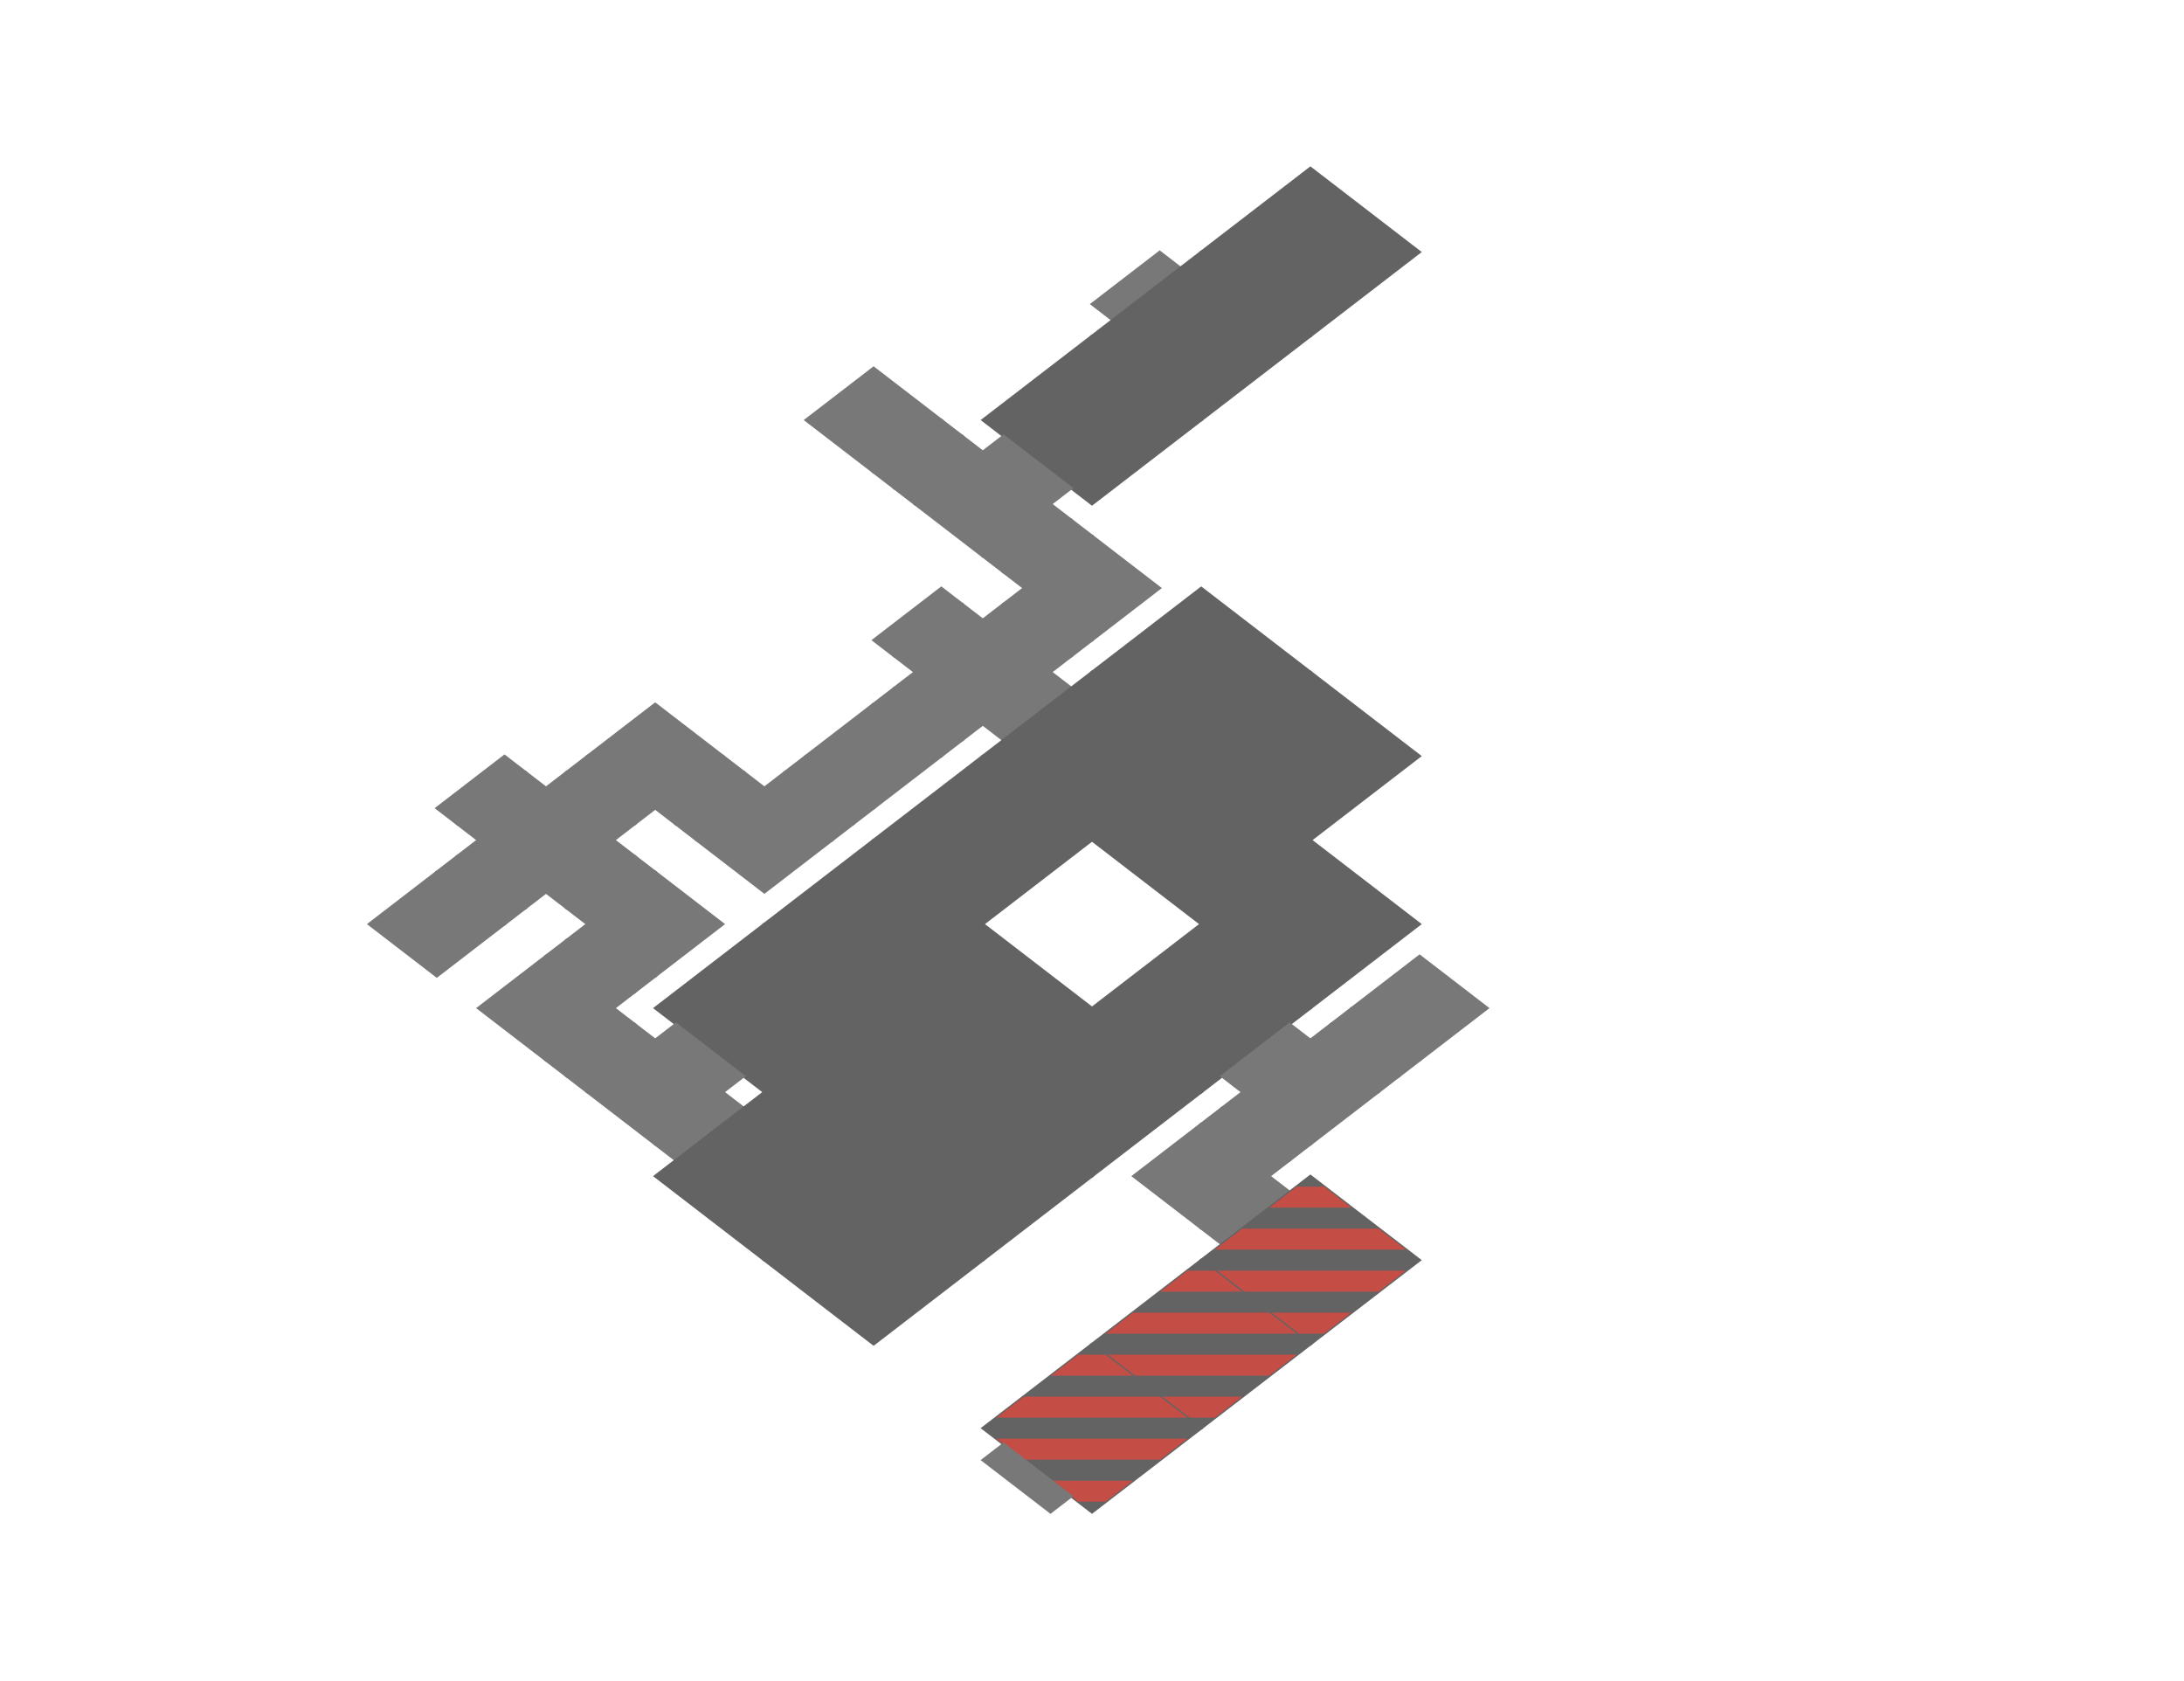
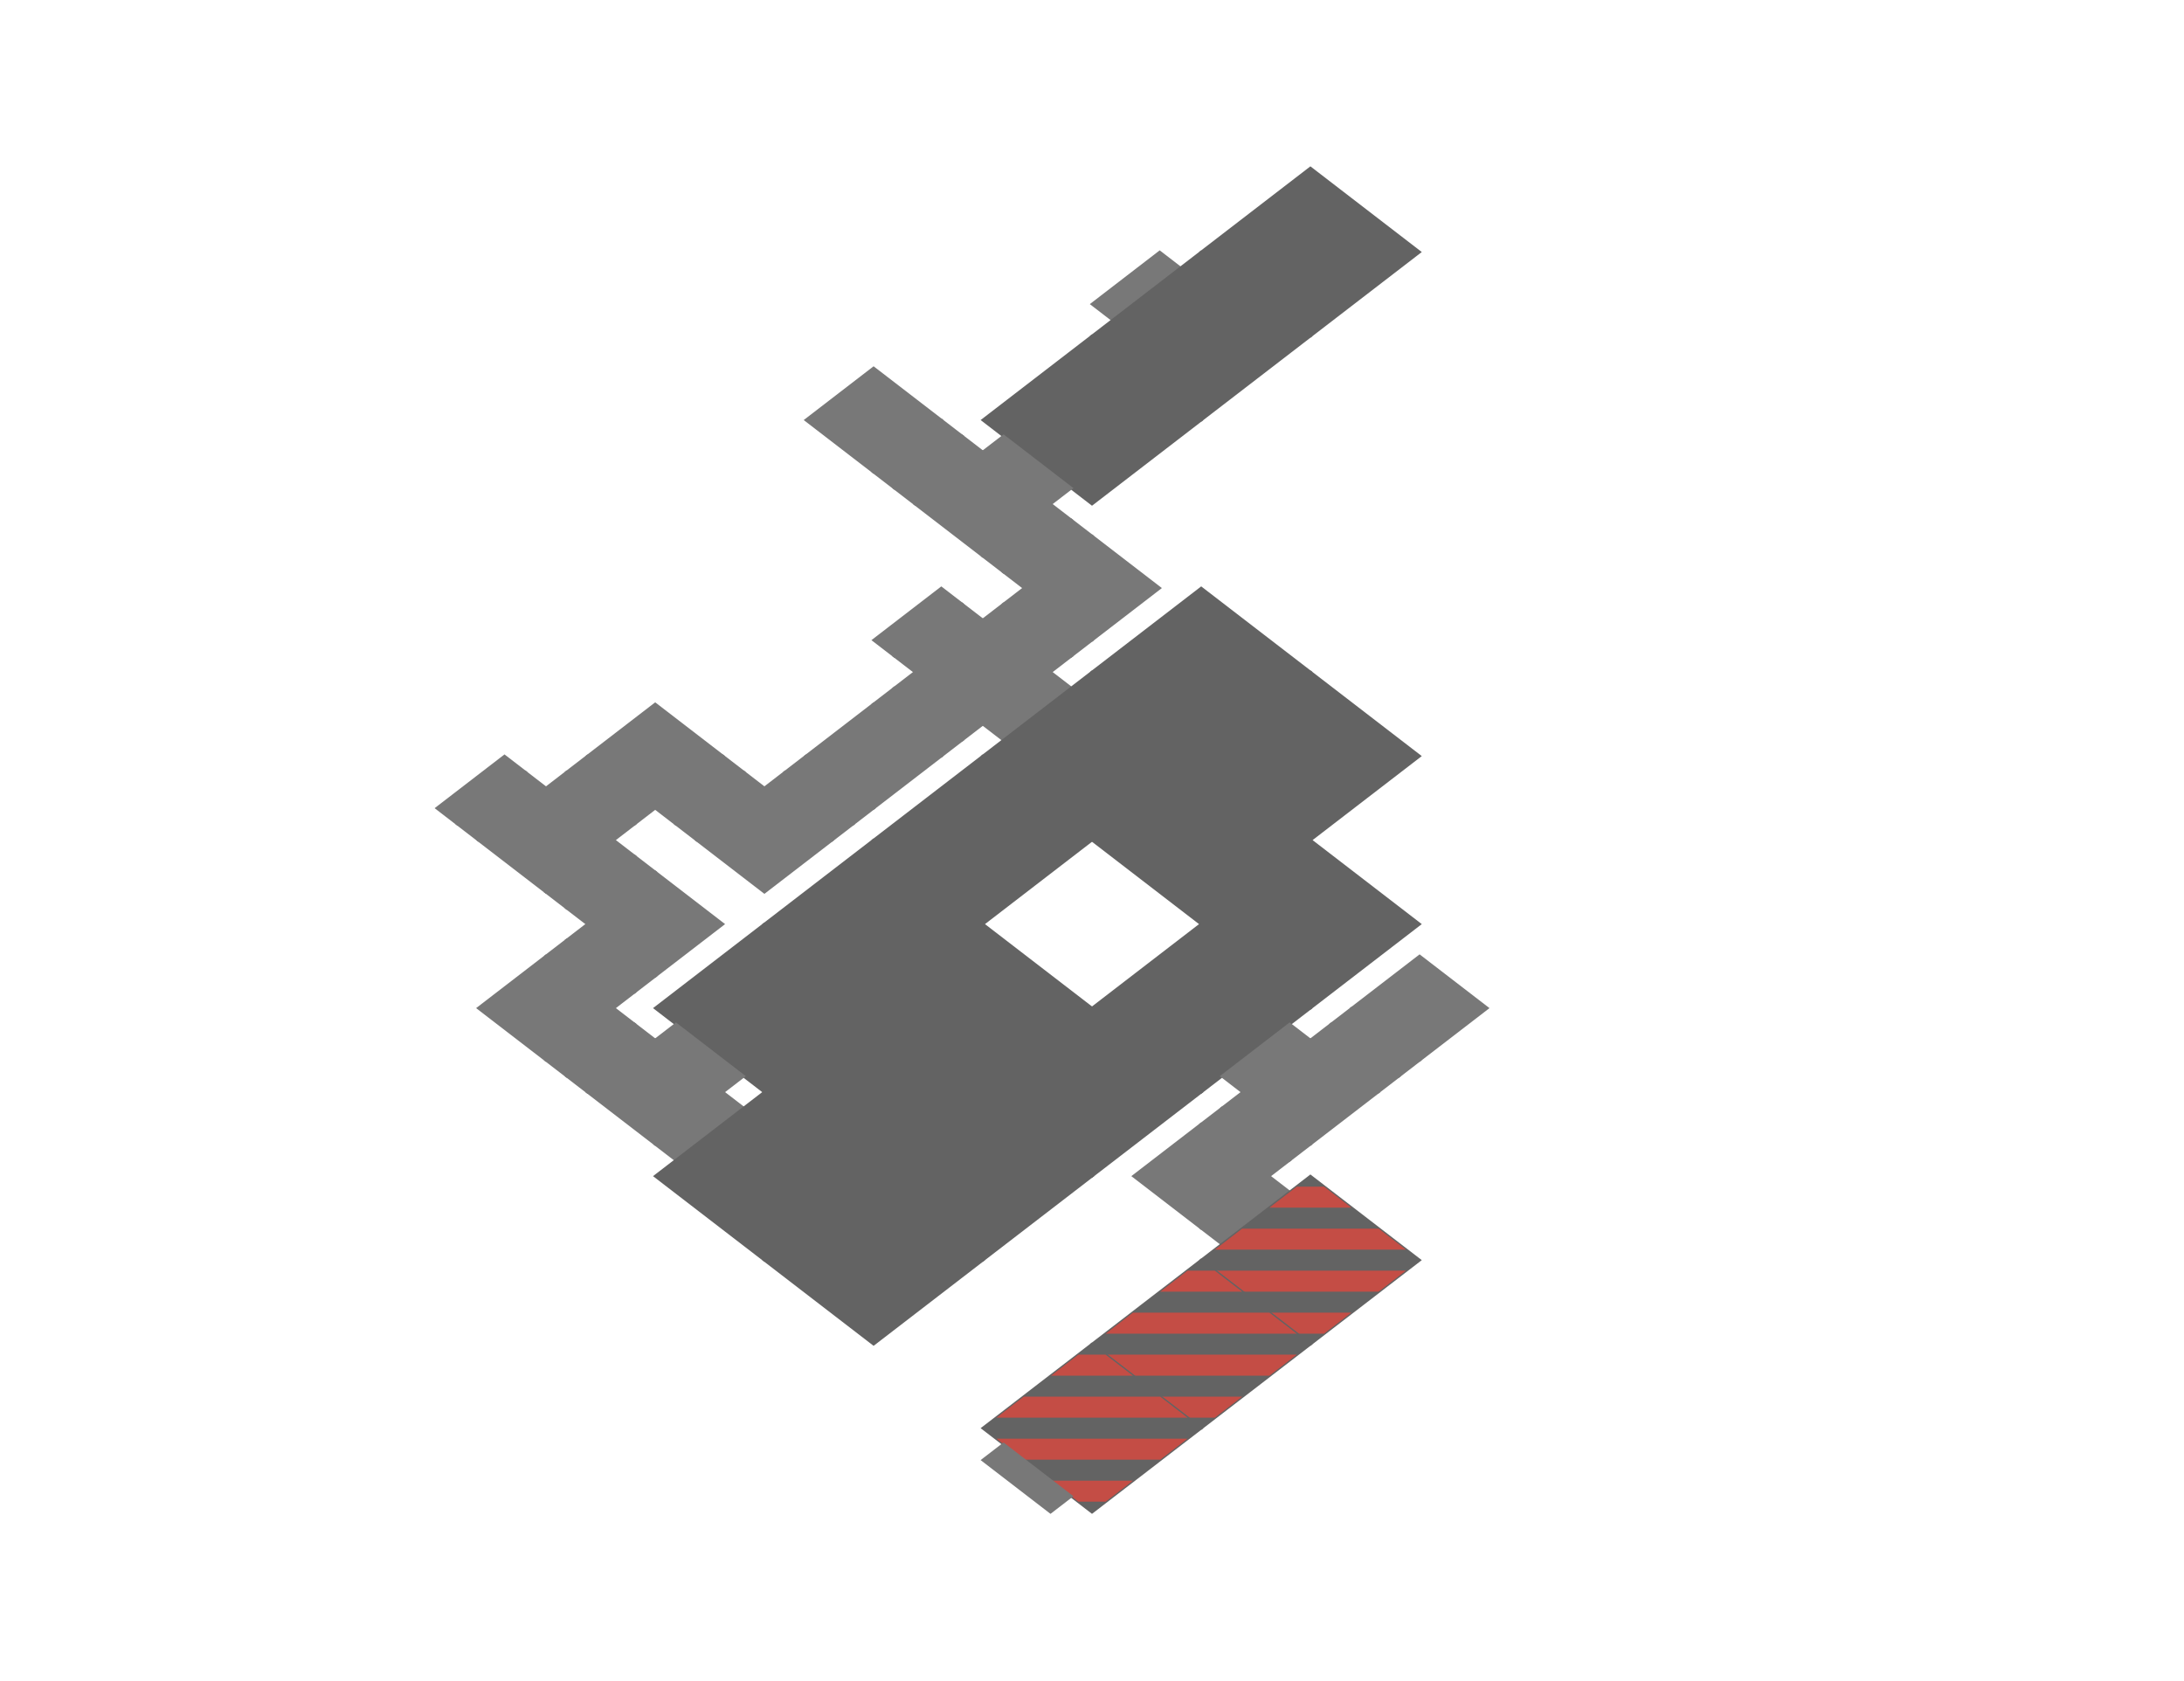
<svg xmlns="http://www.w3.org/2000/svg" width="183.444mm" height="141.111mm" viewBox="0 0 520 400" version="1.2" baseProfile="tiny">
  <defs>
</defs>
  <g fill="none" stroke="black" stroke-width="1" fill-rule="evenodd" stroke-linecap="square" stroke-linejoin="bevel">
    <g fill="none" stroke="#000000" stroke-opacity="1" stroke-width="1" stroke-linecap="square" stroke-linejoin="bevel" transform="matrix(1,0,0,1,0,0)" font-family="Sans Serif" font-size="9" font-weight="400" font-style="normal">
</g>
    <g fill="none" stroke="#000000" stroke-opacity="1" stroke-width="1" stroke-linecap="square" stroke-linejoin="bevel" transform="matrix(1,0,0,1,0,0)" font-family="Sans Serif" font-size="9" font-weight="400" font-style="normal">
</g>
    <g fill="#636363" fill-opacity="1" stroke="#000000" stroke-opacity="0" stroke-width="1" stroke-linecap="square" stroke-linejoin="bevel" transform="matrix(26,20,-26,20,312,40)" font-family="Sans Serif" font-size="9" font-weight="400" font-style="normal">
      <rect x="-0.01" y="-0.01" width="1.02" height="1.02" />
    </g>
    <g fill="none" stroke="#000000" stroke-opacity="1" stroke-width="1" stroke-linecap="square" stroke-linejoin="bevel" transform="matrix(1,0,0,1,0,0)" font-family="Sans Serif" font-size="9" font-weight="400" font-style="normal">
</g>
    <g fill="none" stroke="#000000" stroke-opacity="1" stroke-width="1" stroke-linecap="square" stroke-linejoin="bevel" transform="matrix(1,0,0,1,0,0)" font-family="Sans Serif" font-size="9" font-weight="400" font-style="normal">
</g>
    <g fill="none" stroke="#000000" stroke-opacity="1" stroke-width="1" stroke-linecap="square" stroke-linejoin="bevel" transform="matrix(1,0,0,1,0,0)" font-family="Sans Serif" font-size="9" font-weight="400" font-style="normal">
</g>
    <g fill="none" stroke="#000000" stroke-opacity="1" stroke-width="1" stroke-linecap="square" stroke-linejoin="bevel" transform="matrix(1,0,0,1,0,0)" font-family="Sans Serif" font-size="9" font-weight="400" font-style="normal">
</g>
    <g fill="none" stroke="#000000" stroke-opacity="1" stroke-width="1" stroke-linecap="square" stroke-linejoin="bevel" transform="matrix(1,0,0,1,0,0)" font-family="Sans Serif" font-size="9" font-weight="400" font-style="normal">
</g>
    <g fill="none" stroke="#000000" stroke-opacity="1" stroke-width="1" stroke-linecap="square" stroke-linejoin="bevel" transform="matrix(1,0,0,1,0,0)" font-family="Sans Serif" font-size="9" font-weight="400" font-style="normal">
</g>
    <g fill="none" stroke="#000000" stroke-opacity="1" stroke-width="1" stroke-linecap="square" stroke-linejoin="bevel" transform="matrix(1,0,0,1,0,0)" font-family="Sans Serif" font-size="9" font-weight="400" font-style="normal">
</g>
    <g fill="#787878" fill-opacity="1" stroke="#000000" stroke-opacity="0" stroke-width="1" stroke-linecap="square" stroke-linejoin="bevel" transform="matrix(26,20,-26,20,260,40)" font-family="Sans Serif" font-size="9" font-weight="400" font-style="normal">
      <rect x="0.8" y="0.18" width="0.21" height="0.64" />
    </g>
    <g fill="none" stroke="#000000" stroke-opacity="1" stroke-width="1" stroke-linecap="square" stroke-linejoin="bevel" transform="matrix(1,0,0,1,0,0)" font-family="Sans Serif" font-size="9" font-weight="400" font-style="normal">
</g>
    <g fill="#636363" fill-opacity="1" stroke="#000000" stroke-opacity="0" stroke-width="1" stroke-linecap="square" stroke-linejoin="bevel" transform="matrix(26,20,-26,20,286,60)" font-family="Sans Serif" font-size="9" font-weight="400" font-style="normal">
      <rect x="-0.01" y="-0.01" width="1.02" height="1.02" />
    </g>
    <g fill="none" stroke="#000000" stroke-opacity="1" stroke-width="1" stroke-linecap="square" stroke-linejoin="bevel" transform="matrix(1,0,0,1,0,0)" font-family="Sans Serif" font-size="9" font-weight="400" font-style="normal">
</g>
    <g fill="none" stroke="#000000" stroke-opacity="1" stroke-width="1" stroke-linecap="square" stroke-linejoin="bevel" transform="matrix(1,0,0,1,0,0)" font-family="Sans Serif" font-size="9" font-weight="400" font-style="normal">
</g>
    <g fill="none" stroke="#000000" stroke-opacity="1" stroke-width="1" stroke-linecap="square" stroke-linejoin="bevel" transform="matrix(1,0,0,1,0,0)" font-family="Sans Serif" font-size="9" font-weight="400" font-style="normal">
</g>
    <g fill="none" stroke="#000000" stroke-opacity="1" stroke-width="1" stroke-linecap="square" stroke-linejoin="bevel" transform="matrix(1,0,0,1,0,0)" font-family="Sans Serif" font-size="9" font-weight="400" font-style="normal">
</g>
    <g fill="none" stroke="#000000" stroke-opacity="1" stroke-width="1" stroke-linecap="square" stroke-linejoin="bevel" transform="matrix(1,0,0,1,0,0)" font-family="Sans Serif" font-size="9" font-weight="400" font-style="normal">
</g>
    <g fill="none" stroke="#000000" stroke-opacity="1" stroke-width="1" stroke-linecap="square" stroke-linejoin="bevel" transform="matrix(1,0,0,1,0,0)" font-family="Sans Serif" font-size="9" font-weight="400" font-style="normal">
</g>
    <g fill="none" stroke="#000000" stroke-opacity="1" stroke-width="1" stroke-linecap="square" stroke-linejoin="bevel" transform="matrix(1,0,0,1,0,0)" font-family="Sans Serif" font-size="9" font-weight="400" font-style="normal">
</g>
    <g fill="none" stroke="#000000" stroke-opacity="1" stroke-width="1" stroke-linecap="square" stroke-linejoin="bevel" transform="matrix(1,0,0,1,0,0)" font-family="Sans Serif" font-size="9" font-weight="400" font-style="normal">
</g>
    <g fill="#636363" fill-opacity="1" stroke="#000000" stroke-opacity="0" stroke-width="1" stroke-linecap="square" stroke-linejoin="bevel" transform="matrix(26,20,-26,20,260,80)" font-family="Sans Serif" font-size="9" font-weight="400" font-style="normal">
      <rect x="-0.01" y="-0.01" width="1.02" height="1.02" />
    </g>
    <g fill="none" stroke="#000000" stroke-opacity="1" stroke-width="1" stroke-linecap="square" stroke-linejoin="bevel" transform="matrix(1,0,0,1,0,0)" font-family="Sans Serif" font-size="9" font-weight="400" font-style="normal">
</g>
    <g fill="none" stroke="#000000" stroke-opacity="1" stroke-width="1" stroke-linecap="square" stroke-linejoin="bevel" transform="matrix(1,0,0,1,0,0)" font-family="Sans Serif" font-size="9" font-weight="400" font-style="normal">
</g>
    <g fill="none" stroke="#000000" stroke-opacity="1" stroke-width="1" stroke-linecap="square" stroke-linejoin="bevel" transform="matrix(1,0,0,1,0,0)" font-family="Sans Serif" font-size="9" font-weight="400" font-style="normal">
</g>
    <g fill="none" stroke="#000000" stroke-opacity="1" stroke-width="1" stroke-linecap="square" stroke-linejoin="bevel" transform="matrix(1,0,0,1,0,0)" font-family="Sans Serif" font-size="9" font-weight="400" font-style="normal">
</g>
    <g fill="none" stroke="#000000" stroke-opacity="1" stroke-width="1" stroke-linecap="square" stroke-linejoin="bevel" transform="matrix(1,0,0,1,0,0)" font-family="Sans Serif" font-size="9" font-weight="400" font-style="normal">
</g>
    <g fill="none" stroke="#000000" stroke-opacity="1" stroke-width="1" stroke-linecap="square" stroke-linejoin="bevel" transform="matrix(1,0,0,1,0,0)" font-family="Sans Serif" font-size="9" font-weight="400" font-style="normal">
</g>
    <g fill="none" stroke="#000000" stroke-opacity="1" stroke-width="1" stroke-linecap="square" stroke-linejoin="bevel" transform="matrix(1,0,0,1,0,0)" font-family="Sans Serif" font-size="9" font-weight="400" font-style="normal">
</g>
    <g fill="#787878" fill-opacity="1" stroke="#000000" stroke-opacity="0" stroke-width="1" stroke-linecap="square" stroke-linejoin="bevel" transform="matrix(26,20,-26,20,208,80)" font-family="Sans Serif" font-size="9" font-weight="400" font-style="normal">
      <rect x="0.18" y="0.18" width="0.64" height="0.64" />
      <rect x="0.8" y="0.18" width="0.21" height="0.64" />
    </g>
    <g fill="none" stroke="#000000" stroke-opacity="1" stroke-width="1" stroke-linecap="square" stroke-linejoin="bevel" transform="matrix(1,0,0,1,0,0)" font-family="Sans Serif" font-size="9" font-weight="400" font-style="normal">
</g>
    <g fill="#787878" fill-opacity="1" stroke="#000000" stroke-opacity="0" stroke-width="1" stroke-linecap="square" stroke-linejoin="bevel" transform="matrix(26,20,-26,20,234,100)" font-family="Sans Serif" font-size="9" font-weight="400" font-style="normal">
      <rect x="0.18" y="0.18" width="0.64" height="0.64" />
      <rect x="0.18" y="-0.01" width="0.64" height="0.21" />
      <rect x="0.8" y="0.18" width="0.21" height="0.64" />
      <rect x="-0.01" y="0.18" width="0.21" height="0.64" />
    </g>
    <g fill="none" stroke="#000000" stroke-opacity="1" stroke-width="1" stroke-linecap="square" stroke-linejoin="bevel" transform="matrix(1,0,0,1,0,0)" font-family="Sans Serif" font-size="9" font-weight="400" font-style="normal">
</g>
    <g fill="#787878" fill-opacity="1" stroke="#000000" stroke-opacity="0" stroke-width="1" stroke-linecap="square" stroke-linejoin="bevel" transform="matrix(26,20,-26,20,260,120)" font-family="Sans Serif" font-size="9" font-weight="400" font-style="normal">
      <rect x="0.18" y="0.18" width="0.64" height="0.64" />
      <rect x="0.18" y="0.8" width="0.64" height="0.21" />
      <rect x="-0.01" y="0.18" width="0.21" height="0.64" />
    </g>
    <g fill="none" stroke="#000000" stroke-opacity="1" stroke-width="1" stroke-linecap="square" stroke-linejoin="bevel" transform="matrix(1,0,0,1,0,0)" font-family="Sans Serif" font-size="9" font-weight="400" font-style="normal">
</g>
    <g fill="#636363" fill-opacity="1" stroke="#000000" stroke-opacity="0" stroke-width="1" stroke-linecap="square" stroke-linejoin="bevel" transform="matrix(26,20,-26,20,286,140)" font-family="Sans Serif" font-size="9" font-weight="400" font-style="normal">
      <rect x="-0.01" y="-0.01" width="1.02" height="1.02" />
    </g>
    <g fill="none" stroke="#000000" stroke-opacity="1" stroke-width="1" stroke-linecap="square" stroke-linejoin="bevel" transform="matrix(1,0,0,1,0,0)" font-family="Sans Serif" font-size="9" font-weight="400" font-style="normal">
</g>
    <g fill="#636363" fill-opacity="1" stroke="#000000" stroke-opacity="0" stroke-width="1" stroke-linecap="square" stroke-linejoin="bevel" transform="matrix(26,20,-26,20,312,160)" font-family="Sans Serif" font-size="9" font-weight="400" font-style="normal">
      <rect x="-0.01" y="-0.01" width="1.02" height="1.02" />
    </g>
    <g fill="none" stroke="#000000" stroke-opacity="1" stroke-width="1" stroke-linecap="square" stroke-linejoin="bevel" transform="matrix(1,0,0,1,0,0)" font-family="Sans Serif" font-size="9" font-weight="400" font-style="normal">
</g>
    <g fill="none" stroke="#000000" stroke-opacity="1" stroke-width="1" stroke-linecap="square" stroke-linejoin="bevel" transform="matrix(1,0,0,1,0,0)" font-family="Sans Serif" font-size="9" font-weight="400" font-style="normal">
</g>
    <g fill="none" stroke="#000000" stroke-opacity="1" stroke-width="1" stroke-linecap="square" stroke-linejoin="bevel" transform="matrix(1,0,0,1,0,0)" font-family="Sans Serif" font-size="9" font-weight="400" font-style="normal">
</g>
    <g fill="none" stroke="#000000" stroke-opacity="1" stroke-width="1" stroke-linecap="square" stroke-linejoin="bevel" transform="matrix(1,0,0,1,0,0)" font-family="Sans Serif" font-size="9" font-weight="400" font-style="normal">
</g>
    <g fill="none" stroke="#000000" stroke-opacity="1" stroke-width="1" stroke-linecap="square" stroke-linejoin="bevel" transform="matrix(1,0,0,1,0,0)" font-family="Sans Serif" font-size="9" font-weight="400" font-style="normal">
</g>
    <g fill="#787878" fill-opacity="1" stroke="#000000" stroke-opacity="0" stroke-width="1" stroke-linecap="square" stroke-linejoin="bevel" transform="matrix(26,20,-26,20,208,120)" font-family="Sans Serif" font-size="9" font-weight="400" font-style="normal">
      <rect x="0.8" y="0.18" width="0.21" height="0.64" />
    </g>
    <g fill="none" stroke="#000000" stroke-opacity="1" stroke-width="1" stroke-linecap="square" stroke-linejoin="bevel" transform="matrix(1,0,0,1,0,0)" font-family="Sans Serif" font-size="9" font-weight="400" font-style="normal">
</g>
    <g fill="#787878" fill-opacity="1" stroke="#000000" stroke-opacity="0" stroke-width="1" stroke-linecap="square" stroke-linejoin="bevel" transform="matrix(26,20,-26,20,234,140)" font-family="Sans Serif" font-size="9" font-weight="400" font-style="normal">
      <rect x="0.18" y="0.18" width="0.64" height="0.64" />
      <rect x="0.18" y="-0.01" width="0.64" height="0.21" />
      <rect x="0.8" y="0.18" width="0.21" height="0.64" />
      <rect x="0.18" y="0.8" width="0.64" height="0.21" />
      <rect x="-0.01" y="0.18" width="0.21" height="0.64" />
    </g>
    <g fill="none" stroke="#000000" stroke-opacity="1" stroke-width="1" stroke-linecap="square" stroke-linejoin="bevel" transform="matrix(1,0,0,1,0,0)" font-family="Sans Serif" font-size="9" font-weight="400" font-style="normal">
</g>
    <g fill="#636363" fill-opacity="1" stroke="#000000" stroke-opacity="0" stroke-width="1" stroke-linecap="square" stroke-linejoin="bevel" transform="matrix(26,20,-26,20,260,160)" font-family="Sans Serif" font-size="9" font-weight="400" font-style="normal">
      <rect x="-0.01" y="-0.01" width="1.02" height="1.02" />
    </g>
    <g fill="none" stroke="#000000" stroke-opacity="1" stroke-width="1" stroke-linecap="square" stroke-linejoin="bevel" transform="matrix(1,0,0,1,0,0)" font-family="Sans Serif" font-size="9" font-weight="400" font-style="normal">
</g>
    <g fill="#636363" fill-opacity="1" stroke="#000000" stroke-opacity="0" stroke-width="1" stroke-linecap="square" stroke-linejoin="bevel" transform="matrix(26,20,-26,20,286,180)" font-family="Sans Serif" font-size="9" font-weight="400" font-style="normal">
      <rect x="-0.01" y="-0.01" width="1.02" height="1.02" />
    </g>
    <g fill="none" stroke="#000000" stroke-opacity="1" stroke-width="1" stroke-linecap="square" stroke-linejoin="bevel" transform="matrix(1,0,0,1,0,0)" font-family="Sans Serif" font-size="9" font-weight="400" font-style="normal">
</g>
    <g fill="#636363" fill-opacity="1" stroke="#000000" stroke-opacity="0" stroke-width="1" stroke-linecap="square" stroke-linejoin="bevel" transform="matrix(26,20,-26,20,312,200)" font-family="Sans Serif" font-size="9" font-weight="400" font-style="normal">
      <rect x="-0.01" y="-0.01" width="1.02" height="1.02" />
    </g>
    <g fill="none" stroke="#000000" stroke-opacity="1" stroke-width="1" stroke-linecap="square" stroke-linejoin="bevel" transform="matrix(1,0,0,1,0,0)" font-family="Sans Serif" font-size="9" font-weight="400" font-style="normal">
</g>
    <g fill="#787878" fill-opacity="1" stroke="#000000" stroke-opacity="0" stroke-width="1" stroke-linecap="square" stroke-linejoin="bevel" transform="matrix(26,20,-26,20,338,220)" font-family="Sans Serif" font-size="9" font-weight="400" font-style="normal">
      <rect x="0.18" y="0.18" width="0.64" height="0.64" />
      <rect x="0.18" y="0.8" width="0.64" height="0.21" />
    </g>
    <g fill="none" stroke="#000000" stroke-opacity="1" stroke-width="1" stroke-linecap="square" stroke-linejoin="bevel" transform="matrix(1,0,0,1,0,0)" font-family="Sans Serif" font-size="9" font-weight="400" font-style="normal">
</g>
    <g fill="none" stroke="#000000" stroke-opacity="1" stroke-width="1" stroke-linecap="square" stroke-linejoin="bevel" transform="matrix(1,0,0,1,0,0)" font-family="Sans Serif" font-size="9" font-weight="400" font-style="normal">
</g>
    <g fill="none" stroke="#000000" stroke-opacity="1" stroke-width="1" stroke-linecap="square" stroke-linejoin="bevel" transform="matrix(1,0,0,1,0,0)" font-family="Sans Serif" font-size="9" font-weight="400" font-style="normal">
</g>
    <g fill="none" stroke="#000000" stroke-opacity="1" stroke-width="1" stroke-linecap="square" stroke-linejoin="bevel" transform="matrix(1,0,0,1,0,0)" font-family="Sans Serif" font-size="9" font-weight="400" font-style="normal">
</g>
    <g fill="#787878" fill-opacity="1" stroke="#000000" stroke-opacity="0" stroke-width="1" stroke-linecap="square" stroke-linejoin="bevel" transform="matrix(26,20,-26,20,208,160)" font-family="Sans Serif" font-size="9" font-weight="400" font-style="normal">
      <rect x="0.18" y="0.18" width="0.64" height="0.64" />
      <rect x="0.18" y="-0.01" width="0.64" height="0.21" />
      <rect x="0.18" y="0.8" width="0.64" height="0.21" />
    </g>
    <g fill="none" stroke="#000000" stroke-opacity="1" stroke-width="1" stroke-linecap="square" stroke-linejoin="bevel" transform="matrix(1,0,0,1,0,0)" font-family="Sans Serif" font-size="9" font-weight="400" font-style="normal">
</g>
    <g fill="#636363" fill-opacity="1" stroke="#000000" stroke-opacity="0" stroke-width="1" stroke-linecap="square" stroke-linejoin="bevel" transform="matrix(26,20,-26,20,234,180)" font-family="Sans Serif" font-size="9" font-weight="400" font-style="normal">
      <rect x="-0.01" y="-0.01" width="1.02" height="1.02" />
    </g>
    <g fill="none" stroke="#000000" stroke-opacity="1" stroke-width="1" stroke-linecap="square" stroke-linejoin="bevel" transform="matrix(1,0,0,1,0,0)" font-family="Sans Serif" font-size="9" font-weight="400" font-style="normal">
</g>
    <g fill="none" stroke="#000000" stroke-opacity="1" stroke-width="1" stroke-linecap="square" stroke-linejoin="bevel" transform="matrix(1,0,0,1,0,0)" font-family="Sans Serif" font-size="9" font-weight="400" font-style="normal">
</g>
    <g fill="#636363" fill-opacity="1" stroke="#000000" stroke-opacity="0" stroke-width="1" stroke-linecap="square" stroke-linejoin="bevel" transform="matrix(26,20,-26,20,286,220)" font-family="Sans Serif" font-size="9" font-weight="400" font-style="normal">
      <rect x="-0.01" y="-0.01" width="1.02" height="1.02" />
    </g>
    <g fill="none" stroke="#000000" stroke-opacity="1" stroke-width="1" stroke-linecap="square" stroke-linejoin="bevel" transform="matrix(1,0,0,1,0,0)" font-family="Sans Serif" font-size="9" font-weight="400" font-style="normal">
</g>
    <g fill="#787878" fill-opacity="1" stroke="#000000" stroke-opacity="0" stroke-width="1" stroke-linecap="square" stroke-linejoin="bevel" transform="matrix(26,20,-26,20,312,240)" font-family="Sans Serif" font-size="9" font-weight="400" font-style="normal">
      <rect x="0.18" y="0.18" width="0.64" height="0.64" />
      <rect x="0.18" y="-0.01" width="0.64" height="0.21" />
      <rect x="0.18" y="0.8" width="0.64" height="0.21" />
      <rect x="-0.01" y="0.18" width="0.21" height="0.64" />
    </g>
    <g fill="none" stroke="#000000" stroke-opacity="1" stroke-width="1" stroke-linecap="square" stroke-linejoin="bevel" transform="matrix(1,0,0,1,0,0)" font-family="Sans Serif" font-size="9" font-weight="400" font-style="normal">
</g>
    <g fill="none" stroke="#000000" stroke-opacity="1" stroke-width="1" stroke-linecap="square" stroke-linejoin="bevel" transform="matrix(1,0,0,1,0,0)" font-family="Sans Serif" font-size="9" font-weight="400" font-style="normal">
</g>
    <g fill="none" stroke="#000000" stroke-opacity="1" stroke-width="1" stroke-linecap="square" stroke-linejoin="bevel" transform="matrix(1,0,0,1,0,0)" font-family="Sans Serif" font-size="9" font-weight="400" font-style="normal">
</g>
    <g fill="#787878" fill-opacity="1" stroke="#000000" stroke-opacity="0" stroke-width="1" stroke-linecap="square" stroke-linejoin="bevel" transform="matrix(26,20,-26,20,156,160)" font-family="Sans Serif" font-size="9" font-weight="400" font-style="normal">
      <rect x="0.18" y="0.18" width="0.64" height="0.64" />
      <rect x="0.8" y="0.18" width="0.21" height="0.64" />
      <rect x="0.18" y="0.8" width="0.64" height="0.21" />
    </g>
    <g fill="none" stroke="#000000" stroke-opacity="1" stroke-width="1" stroke-linecap="square" stroke-linejoin="bevel" transform="matrix(1,0,0,1,0,0)" font-family="Sans Serif" font-size="9" font-weight="400" font-style="normal">
</g>
    <g fill="#787878" fill-opacity="1" stroke="#000000" stroke-opacity="0" stroke-width="1" stroke-linecap="square" stroke-linejoin="bevel" transform="matrix(26,20,-26,20,182,180)" font-family="Sans Serif" font-size="9" font-weight="400" font-style="normal">
      <rect x="0.18" y="0.18" width="0.64" height="0.64" />
      <rect x="0.18" y="-0.01" width="0.64" height="0.21" />
      <rect x="-0.01" y="0.18" width="0.21" height="0.64" />
    </g>
    <g fill="none" stroke="#000000" stroke-opacity="1" stroke-width="1" stroke-linecap="square" stroke-linejoin="bevel" transform="matrix(1,0,0,1,0,0)" font-family="Sans Serif" font-size="9" font-weight="400" font-style="normal">
</g>
    <g fill="#636363" fill-opacity="1" stroke="#000000" stroke-opacity="0" stroke-width="1" stroke-linecap="square" stroke-linejoin="bevel" transform="matrix(26,20,-26,20,208,200)" font-family="Sans Serif" font-size="9" font-weight="400" font-style="normal">
      <rect x="-0.01" y="-0.01" width="1.02" height="1.02" />
    </g>
    <g fill="none" stroke="#000000" stroke-opacity="1" stroke-width="1" stroke-linecap="square" stroke-linejoin="bevel" transform="matrix(1,0,0,1,0,0)" font-family="Sans Serif" font-size="9" font-weight="400" font-style="normal">
</g>
    <g fill="#636363" fill-opacity="1" stroke="#000000" stroke-opacity="0" stroke-width="1" stroke-linecap="square" stroke-linejoin="bevel" transform="matrix(26,20,-26,20,234,220)" font-family="Sans Serif" font-size="9" font-weight="400" font-style="normal">
      <rect x="-0.01" y="-0.01" width="1.02" height="1.02" />
    </g>
    <g fill="none" stroke="#000000" stroke-opacity="1" stroke-width="1" stroke-linecap="square" stroke-linejoin="bevel" transform="matrix(1,0,0,1,0,0)" font-family="Sans Serif" font-size="9" font-weight="400" font-style="normal">
</g>
    <g fill="#636363" fill-opacity="1" stroke="#000000" stroke-opacity="0" stroke-width="1" stroke-linecap="square" stroke-linejoin="bevel" transform="matrix(26,20,-26,20,260,240)" font-family="Sans Serif" font-size="9" font-weight="400" font-style="normal">
      <rect x="-0.01" y="-0.01" width="1.02" height="1.02" />
    </g>
    <g fill="none" stroke="#000000" stroke-opacity="1" stroke-width="1" stroke-linecap="square" stroke-linejoin="bevel" transform="matrix(1,0,0,1,0,0)" font-family="Sans Serif" font-size="9" font-weight="400" font-style="normal">
</g>
    <g fill="#787878" fill-opacity="1" stroke="#000000" stroke-opacity="0" stroke-width="1" stroke-linecap="square" stroke-linejoin="bevel" transform="matrix(26,20,-26,20,286,260)" font-family="Sans Serif" font-size="9" font-weight="400" font-style="normal">
      <rect x="0.18" y="0.18" width="0.64" height="0.64" />
      <rect x="0.18" y="-0.01" width="0.64" height="0.21" />
      <rect x="0.8" y="0.18" width="0.21" height="0.64" />
    </g>
    <g fill="none" stroke="#000000" stroke-opacity="1" stroke-width="1" stroke-linecap="square" stroke-linejoin="bevel" transform="matrix(1,0,0,1,0,0)" font-family="Sans Serif" font-size="9" font-weight="400" font-style="normal">
</g>
    <g fill="#636363" fill-opacity="1" stroke="#000000" stroke-opacity="0" stroke-width="1" stroke-linecap="square" stroke-linejoin="bevel" transform="matrix(26,20,-26,20,312,280)" font-family="Sans Serif" font-size="9" font-weight="400" font-style="normal">
      <rect x="-0.01" y="-0.01" width="1.02" height="1.02" />
    </g>
    <g fill="#f44336" fill-opacity="0.667" stroke="#000000" stroke-opacity="0" stroke-width="1" stroke-linecap="square" stroke-linejoin="bevel" transform="matrix(26,20,-26,20,312,280)" font-family="Sans Serif" font-size="9" font-weight="400" font-style="normal">
      <path vector-effect="none" fill-rule="evenodd" d="M0.125,0 L0.375,0 L0,0.375 L0,0.125 L0.125,0" />
      <path vector-effect="none" fill-rule="evenodd" d="M0.625,0 L0.875,0 L0,0.875 L0,0.625 L0.625,0" />
      <path vector-effect="none" fill-rule="evenodd" d="M0.125,1 L0.375,1 L1,0.375 L1,0.125 L0.125,1" />
      <path vector-effect="none" fill-rule="evenodd" d="M0.625,1 L0.875,1 L1,0.875 L1,0.625 L0.625,1" />
    </g>
    <g fill="none" stroke="#000000" stroke-opacity="1" stroke-width="1" stroke-linecap="square" stroke-linejoin="bevel" transform="matrix(1,0,0,1,0,0)" font-family="Sans Serif" font-size="9" font-weight="400" font-style="normal">
</g>
    <g fill="#787878" fill-opacity="1" stroke="#000000" stroke-opacity="0" stroke-width="1" stroke-linecap="square" stroke-linejoin="bevel" transform="matrix(26,20,-26,20,104,160)" font-family="Sans Serif" font-size="9" font-weight="400" font-style="normal">
      <rect x="0.8" y="0.18" width="0.21" height="0.64" />
    </g>
    <g fill="none" stroke="#000000" stroke-opacity="1" stroke-width="1" stroke-linecap="square" stroke-linejoin="bevel" transform="matrix(1,0,0,1,0,0)" font-family="Sans Serif" font-size="9" font-weight="400" font-style="normal">
</g>
    <g fill="#787878" fill-opacity="1" stroke="#000000" stroke-opacity="0" stroke-width="1" stroke-linecap="square" stroke-linejoin="bevel" transform="matrix(26,20,-26,20,130,180)" font-family="Sans Serif" font-size="9" font-weight="400" font-style="normal">
      <rect x="0.18" y="0.18" width="0.64" height="0.64" />
      <rect x="0.18" y="-0.01" width="0.64" height="0.21" />
      <rect x="0.8" y="0.18" width="0.21" height="0.64" />
-       <rect x="0.18" y="0.8" width="0.64" height="0.21" />
      <rect x="-0.01" y="0.18" width="0.21" height="0.64" />
    </g>
    <g fill="none" stroke="#000000" stroke-opacity="1" stroke-width="1" stroke-linecap="square" stroke-linejoin="bevel" transform="matrix(1,0,0,1,0,0)" font-family="Sans Serif" font-size="9" font-weight="400" font-style="normal">
</g>
    <g fill="#787878" fill-opacity="1" stroke="#000000" stroke-opacity="0" stroke-width="1" stroke-linecap="square" stroke-linejoin="bevel" transform="matrix(26,20,-26,20,156,200)" font-family="Sans Serif" font-size="9" font-weight="400" font-style="normal">
      <rect x="0.18" y="0.18" width="0.64" height="0.64" />
      <rect x="0.18" y="0.8" width="0.64" height="0.21" />
      <rect x="-0.01" y="0.18" width="0.21" height="0.64" />
    </g>
    <g fill="none" stroke="#000000" stroke-opacity="1" stroke-width="1" stroke-linecap="square" stroke-linejoin="bevel" transform="matrix(1,0,0,1,0,0)" font-family="Sans Serif" font-size="9" font-weight="400" font-style="normal">
</g>
    <g fill="#636363" fill-opacity="1" stroke="#000000" stroke-opacity="0" stroke-width="1" stroke-linecap="square" stroke-linejoin="bevel" transform="matrix(26,20,-26,20,182,220)" font-family="Sans Serif" font-size="9" font-weight="400" font-style="normal">
      <rect x="-0.01" y="-0.01" width="1.02" height="1.02" />
    </g>
    <g fill="none" stroke="#000000" stroke-opacity="1" stroke-width="1" stroke-linecap="square" stroke-linejoin="bevel" transform="matrix(1,0,0,1,0,0)" font-family="Sans Serif" font-size="9" font-weight="400" font-style="normal">
</g>
    <g fill="#636363" fill-opacity="1" stroke="#000000" stroke-opacity="0" stroke-width="1" stroke-linecap="square" stroke-linejoin="bevel" transform="matrix(26,20,-26,20,208,240)" font-family="Sans Serif" font-size="9" font-weight="400" font-style="normal">
      <rect x="-0.01" y="-0.01" width="1.02" height="1.02" />
    </g>
    <g fill="none" stroke="#000000" stroke-opacity="1" stroke-width="1" stroke-linecap="square" stroke-linejoin="bevel" transform="matrix(1,0,0,1,0,0)" font-family="Sans Serif" font-size="9" font-weight="400" font-style="normal">
</g>
    <g fill="#636363" fill-opacity="1" stroke="#000000" stroke-opacity="0" stroke-width="1" stroke-linecap="square" stroke-linejoin="bevel" transform="matrix(26,20,-26,20,234,260)" font-family="Sans Serif" font-size="9" font-weight="400" font-style="normal">
      <rect x="-0.01" y="-0.01" width="1.02" height="1.02" />
    </g>
    <g fill="none" stroke="#000000" stroke-opacity="1" stroke-width="1" stroke-linecap="square" stroke-linejoin="bevel" transform="matrix(1,0,0,1,0,0)" font-family="Sans Serif" font-size="9" font-weight="400" font-style="normal">
</g>
    <g fill="none" stroke="#000000" stroke-opacity="1" stroke-width="1" stroke-linecap="square" stroke-linejoin="bevel" transform="matrix(1,0,0,1,0,0)" font-family="Sans Serif" font-size="9" font-weight="400" font-style="normal">
</g>
    <g fill="#636363" fill-opacity="1" stroke="#000000" stroke-opacity="0" stroke-width="1" stroke-linecap="square" stroke-linejoin="bevel" transform="matrix(26,20,-26,20,286,300)" font-family="Sans Serif" font-size="9" font-weight="400" font-style="normal">
      <rect x="-0.01" y="-0.01" width="1.02" height="1.02" />
    </g>
    <g fill="#f44336" fill-opacity="0.667" stroke="#000000" stroke-opacity="0" stroke-width="1" stroke-linecap="square" stroke-linejoin="bevel" transform="matrix(26,20,-26,20,286,300)" font-family="Sans Serif" font-size="9" font-weight="400" font-style="normal">
      <path vector-effect="none" fill-rule="evenodd" d="M0.125,0 L0.375,0 L0,0.375 L0,0.125 L0.125,0" />
      <path vector-effect="none" fill-rule="evenodd" d="M0.625,0 L0.875,0 L0,0.875 L0,0.625 L0.625,0" />
      <path vector-effect="none" fill-rule="evenodd" d="M0.125,1 L0.375,1 L1,0.375 L1,0.125 L0.125,1" />
      <path vector-effect="none" fill-rule="evenodd" d="M0.625,1 L0.875,1 L1,0.875 L1,0.625 L0.625,1" />
    </g>
    <g fill="none" stroke="#000000" stroke-opacity="1" stroke-width="1" stroke-linecap="square" stroke-linejoin="bevel" transform="matrix(1,0,0,1,0,0)" font-family="Sans Serif" font-size="9" font-weight="400" font-style="normal">
</g>
    <g fill="none" stroke="#000000" stroke-opacity="1" stroke-width="1" stroke-linecap="square" stroke-linejoin="bevel" transform="matrix(1,0,0,1,0,0)" font-family="Sans Serif" font-size="9" font-weight="400" font-style="normal">
</g>
-     <g fill="#787878" fill-opacity="1" stroke="#000000" stroke-opacity="0" stroke-width="1" stroke-linecap="square" stroke-linejoin="bevel" transform="matrix(26,20,-26,20,104,200)" font-family="Sans Serif" font-size="9" font-weight="400" font-style="normal">
-       <rect x="0.18" y="0.18" width="0.64" height="0.64" />
-       <rect x="0.18" y="-0.01" width="0.64" height="0.21" />
-     </g>
    <g fill="none" stroke="#000000" stroke-opacity="1" stroke-width="1" stroke-linecap="square" stroke-linejoin="bevel" transform="matrix(1,0,0,1,0,0)" font-family="Sans Serif" font-size="9" font-weight="400" font-style="normal">
</g>
    <g fill="#787878" fill-opacity="1" stroke="#000000" stroke-opacity="0" stroke-width="1" stroke-linecap="square" stroke-linejoin="bevel" transform="matrix(26,20,-26,20,130,220)" font-family="Sans Serif" font-size="9" font-weight="400" font-style="normal">
      <rect x="0.18" y="0.18" width="0.64" height="0.64" />
      <rect x="0.18" y="-0.01" width="0.64" height="0.21" />
      <rect x="0.8" y="0.18" width="0.21" height="0.64" />
    </g>
    <g fill="none" stroke="#000000" stroke-opacity="1" stroke-width="1" stroke-linecap="square" stroke-linejoin="bevel" transform="matrix(1,0,0,1,0,0)" font-family="Sans Serif" font-size="9" font-weight="400" font-style="normal">
</g>
    <g fill="#787878" fill-opacity="1" stroke="#000000" stroke-opacity="0" stroke-width="1" stroke-linecap="square" stroke-linejoin="bevel" transform="matrix(26,20,-26,20,156,240)" font-family="Sans Serif" font-size="9" font-weight="400" font-style="normal">
      <rect x="0.18" y="0.18" width="0.64" height="0.64" />
      <rect x="0.18" y="-0.01" width="0.64" height="0.21" />
      <rect x="0.8" y="0.18" width="0.21" height="0.64" />
      <rect x="-0.01" y="0.18" width="0.21" height="0.64" />
    </g>
    <g fill="none" stroke="#000000" stroke-opacity="1" stroke-width="1" stroke-linecap="square" stroke-linejoin="bevel" transform="matrix(1,0,0,1,0,0)" font-family="Sans Serif" font-size="9" font-weight="400" font-style="normal">
</g>
    <g fill="#636363" fill-opacity="1" stroke="#000000" stroke-opacity="0" stroke-width="1" stroke-linecap="square" stroke-linejoin="bevel" transform="matrix(26,20,-26,20,182,260)" font-family="Sans Serif" font-size="9" font-weight="400" font-style="normal">
      <rect x="-0.01" y="-0.01" width="1.02" height="1.02" />
    </g>
    <g fill="none" stroke="#000000" stroke-opacity="1" stroke-width="1" stroke-linecap="square" stroke-linejoin="bevel" transform="matrix(1,0,0,1,0,0)" font-family="Sans Serif" font-size="9" font-weight="400" font-style="normal">
</g>
    <g fill="#636363" fill-opacity="1" stroke="#000000" stroke-opacity="0" stroke-width="1" stroke-linecap="square" stroke-linejoin="bevel" transform="matrix(26,20,-26,20,208,280)" font-family="Sans Serif" font-size="9" font-weight="400" font-style="normal">
      <rect x="-0.01" y="-0.01" width="1.02" height="1.02" />
    </g>
    <g fill="none" stroke="#000000" stroke-opacity="1" stroke-width="1" stroke-linecap="square" stroke-linejoin="bevel" transform="matrix(1,0,0,1,0,0)" font-family="Sans Serif" font-size="9" font-weight="400" font-style="normal">
</g>
    <g fill="none" stroke="#000000" stroke-opacity="1" stroke-width="1" stroke-linecap="square" stroke-linejoin="bevel" transform="matrix(1,0,0,1,0,0)" font-family="Sans Serif" font-size="9" font-weight="400" font-style="normal">
</g>
    <g fill="#636363" fill-opacity="1" stroke="#000000" stroke-opacity="0" stroke-width="1" stroke-linecap="square" stroke-linejoin="bevel" transform="matrix(26,20,-26,20,260,320)" font-family="Sans Serif" font-size="9" font-weight="400" font-style="normal">
      <rect x="-0.01" y="-0.01" width="1.02" height="1.02" />
    </g>
    <g fill="#f44336" fill-opacity="0.667" stroke="#000000" stroke-opacity="0" stroke-width="1" stroke-linecap="square" stroke-linejoin="bevel" transform="matrix(26,20,-26,20,260,320)" font-family="Sans Serif" font-size="9" font-weight="400" font-style="normal">
      <path vector-effect="none" fill-rule="evenodd" d="M0.125,0 L0.375,0 L0,0.375 L0,0.125 L0.125,0" />
      <path vector-effect="none" fill-rule="evenodd" d="M0.625,0 L0.875,0 L0,0.875 L0,0.625 L0.625,0" />
      <path vector-effect="none" fill-rule="evenodd" d="M0.125,1 L0.375,1 L1,0.375 L1,0.125 L0.125,1" />
      <path vector-effect="none" fill-rule="evenodd" d="M0.625,1 L0.875,1 L1,0.875 L1,0.625 L0.625,1" />
    </g>
    <g fill="none" stroke="#000000" stroke-opacity="1" stroke-width="1" stroke-linecap="square" stroke-linejoin="bevel" transform="matrix(1,0,0,1,0,0)" font-family="Sans Serif" font-size="9" font-weight="400" font-style="normal">
</g>
    <g fill="none" stroke="#000000" stroke-opacity="1" stroke-width="1" stroke-linecap="square" stroke-linejoin="bevel" transform="matrix(1,0,0,1,0,0)" font-family="Sans Serif" font-size="9" font-weight="400" font-style="normal">
</g>
    <g fill="none" stroke="#000000" stroke-opacity="1" stroke-width="1" stroke-linecap="square" stroke-linejoin="bevel" transform="matrix(1,0,0,1,0,0)" font-family="Sans Serif" font-size="9" font-weight="400" font-style="normal">
</g>
    <g fill="none" stroke="#000000" stroke-opacity="1" stroke-width="1" stroke-linecap="square" stroke-linejoin="bevel" transform="matrix(1,0,0,1,0,0)" font-family="Sans Serif" font-size="9" font-weight="400" font-style="normal">
</g>
    <g fill="none" stroke="#000000" stroke-opacity="1" stroke-width="1" stroke-linecap="square" stroke-linejoin="bevel" transform="matrix(1,0,0,1,0,0)" font-family="Sans Serif" font-size="9" font-weight="400" font-style="normal">
</g>
    <g fill="none" stroke="#000000" stroke-opacity="1" stroke-width="1" stroke-linecap="square" stroke-linejoin="bevel" transform="matrix(1,0,0,1,0,0)" font-family="Sans Serif" font-size="9" font-weight="400" font-style="normal">
</g>
    <g fill="none" stroke="#000000" stroke-opacity="1" stroke-width="1" stroke-linecap="square" stroke-linejoin="bevel" transform="matrix(1,0,0,1,0,0)" font-family="Sans Serif" font-size="9" font-weight="400" font-style="normal">
</g>
    <g fill="none" stroke="#000000" stroke-opacity="1" stroke-width="1" stroke-linecap="square" stroke-linejoin="bevel" transform="matrix(1,0,0,1,0,0)" font-family="Sans Serif" font-size="9" font-weight="400" font-style="normal">
</g>
    <g fill="#787878" fill-opacity="1" stroke="#000000" stroke-opacity="0" stroke-width="1" stroke-linecap="square" stroke-linejoin="bevel" transform="matrix(26,20,-26,20,234,340)" font-family="Sans Serif" font-size="9" font-weight="400" font-style="normal">
      <rect x="0.18" y="-0.01" width="0.64" height="0.21" />
    </g>
    <g fill="none" stroke="#000000" stroke-opacity="1" stroke-width="1" stroke-linecap="square" stroke-linejoin="bevel" transform="matrix(1,0,0,1,0,0)" font-family="Sans Serif" font-size="9" font-weight="400" font-style="normal">
</g>
  </g>
</svg>
